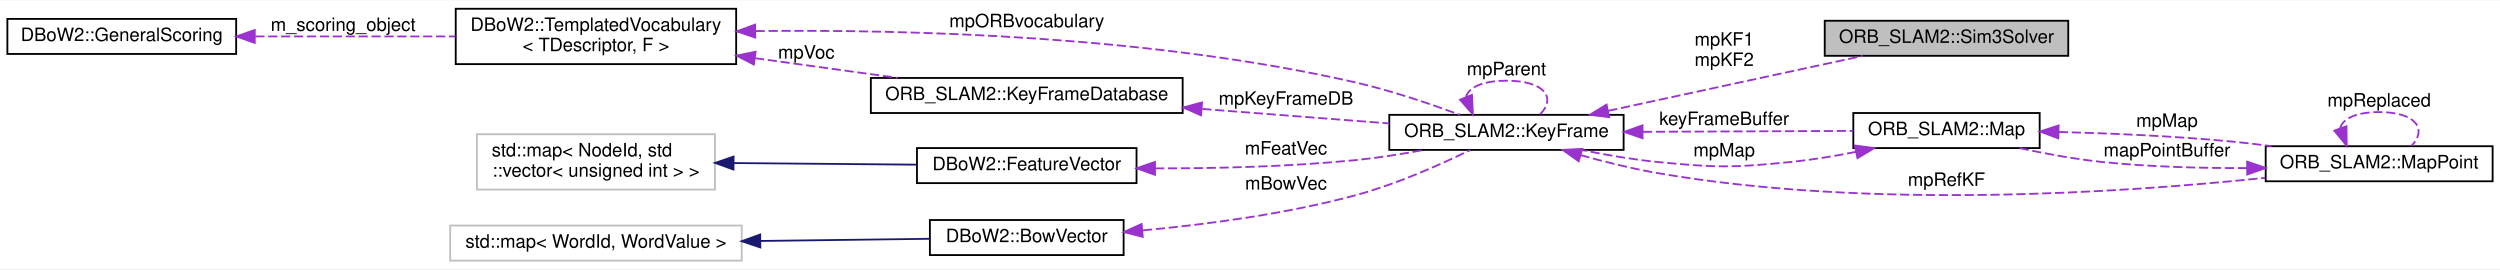
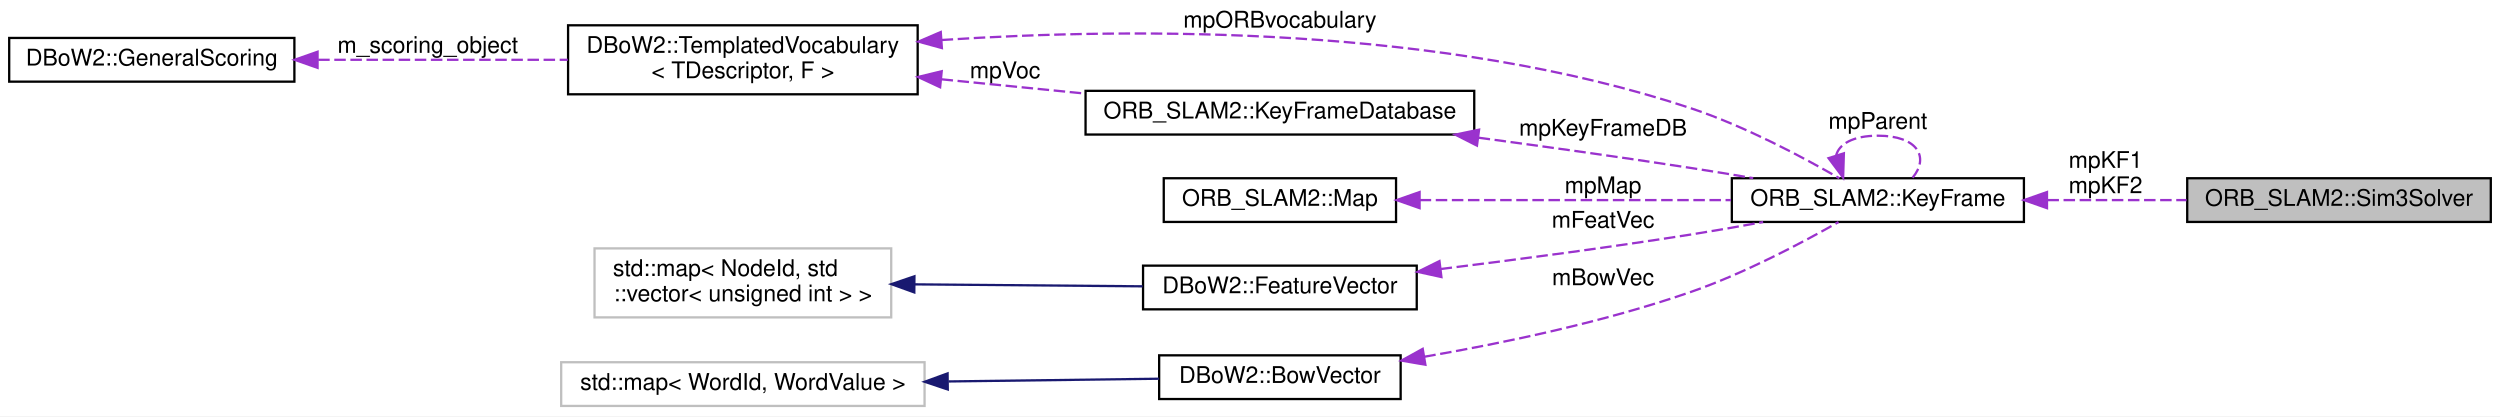
- <svg xmlns="http://www.w3.org/2000/svg" xmlns:xlink="http://www.w3.org/1999/xlink" width="1355pt" height="146pt" viewBox="0.00 0.00 1355.00 145.50">
-   <g id="graph0" class="graph" transform="scale(1 1) rotate(0) translate(4 141.5)">
-     <polygon fill="white" stroke="none" points="-4,4 -4,-141.5 1351,-141.5 1351,4 -4,4" />
+ <svg xmlns="http://www.w3.org/2000/svg" xmlns:xlink="http://www.w3.org/1999/xlink" width="1087pt" height="181pt" viewBox="0.00 0.00 1087.00 181.00">
+   <g id="graph0" class="graph" transform="scale(1 1) rotate(0) translate(4 177)">
+     <polygon fill="white" stroke="none" points="-4,4 -4,-177 1083,-177 1083,4 -4,4" />
    <g id="node1" class="node">
-       <polygon fill="#bfbfbf" stroke="black" points="985,-111.5 985,-130.5 1117,-130.5 1117,-111.5 985,-111.5" />
-       <text text-anchor="middle" x="1051" y="-118.5" font-family="Helvetica,sans-Serif" font-size="10.00">ORB_SLAM2::Sim3Solver</text>
+       <polygon fill="#bfbfbf" stroke="black" points="947,-80.5 947,-99.5 1079,-99.5 1079,-80.5 947,-80.5" />
+       <text text-anchor="middle" x="1013" y="-87.5" font-family="Helvetica,sans-Serif" font-size="10.00">ORB_SLAM2::Sim3Solver</text>
    </g>
    <g id="node2" class="node">
      <g id="a_node2">
        <a xlink:href="class_o_r_b___s_l_a_m2_1_1_key_frame.html" target="_top" xlink:title="Cuadro clave, keyframe. ">
-           <polygon fill="white" stroke="black" points="749,-60.5 749,-79.5 876,-79.5 876,-60.5 749,-60.5" />
-           <text text-anchor="middle" x="812.5" y="-67.5" font-family="Helvetica,sans-Serif" font-size="10.00">ORB_SLAM2::KeyFrame</text>
+           <polygon fill="white" stroke="black" points="749,-80.5 749,-99.5 876,-99.5 876,-80.5 749,-80.5" />
+           <text text-anchor="middle" x="812.5" y="-87.5" font-family="Helvetica,sans-Serif" font-size="10.00">ORB_SLAM2::KeyFrame</text>
        </a>
      </g>
    </g>
    <g id="edge1" class="edge">
-       <path fill="none" stroke="#9a32cd" stroke-dasharray="5,2" d="M867.709,-81.69C909.482,-90.698 966.523,-102.999 1005.61,-111.427" />
-       <polygon fill="#9a32cd" stroke="#9a32cd" points="868.22,-78.22 857.706,-79.533 866.744,-85.062 868.22,-78.22" />
-       <text text-anchor="middle" x="930.5" y="-117" font-family="Helvetica,sans-Serif" font-size="10.00"> mpKF1</text>
-       <text text-anchor="middle" x="930.5" y="-106" font-family="Helvetica,sans-Serif" font-size="10.00">mpKF2</text>
+       <path fill="none" stroke="#9a32cd" stroke-dasharray="5,2" d="M886.229,-90C906.026,-90 927.341,-90 946.698,-90" />
+       <polygon fill="#9a32cd" stroke="#9a32cd" points="886.034,-86.5 876.034,-90 886.034,-93.5 886.034,-86.5" />
+       <text text-anchor="middle" x="911.5" y="-104" font-family="Helvetica,sans-Serif" font-size="10.00"> mpKF1</text>
+       <text text-anchor="middle" x="911.5" y="-93" font-family="Helvetica,sans-Serif" font-size="10.00">mpKF2</text>
    </g>
    <g id="edge5" class="edge">
-       <path fill="none" stroke="#9a32cd" stroke-dasharray="5,2" d="M790.551,-89.029C791.748,-94.128 799.064,-98 812.5,-98 833.473,-98 839.535,-88.565 830.687,-79.757" />
-       <polygon fill="#9a32cd" stroke="#9a32cd" points="793.796,-90.339 794.313,-79.757 787.31,-87.707 793.796,-90.339" />
-       <text text-anchor="middle" x="812.5" y="-101" font-family="Helvetica,sans-Serif" font-size="10.00"> mpParent</text>
+       <path fill="none" stroke="#9a32cd" stroke-dasharray="5,2" d="M794.353,-109.4C795.565,-114.315 801.614,-118 812.5,-118 829.918,-118 834.953,-108.565 827.605,-99.757" />
+       <polygon fill="#9a32cd" stroke="#9a32cd" points="797.724,-110.347 797.395,-99.757 791.048,-108.24 797.724,-110.347" />
+       <text text-anchor="middle" x="812.5" y="-121" font-family="Helvetica,sans-Serif" font-size="10.00"> mpParent</text>
+     </g>
+     <g id="node3" class="node">
+       <g id="a_node3">
+         <a xlink:href="class_o_r_b___s_l_a_m2_1_1_key_frame_database.html" target="_top" xlink:title="Lista invertida de KeyFrames, accesible por BoW. ">
+           <polygon fill="white" stroke="black" points="468,-118.5 468,-137.5 637,-137.5 637,-118.5 468,-118.5" />
+           <text text-anchor="middle" x="552.5" y="-125.5" font-family="Helvetica,sans-Serif" font-size="10.00">ORB_SLAM2::KeyFrameDatabase</text>
+         </a>
+       </g>
+     </g>
+     <g id="edge2" class="edge">
+       <path fill="none" stroke="#9a32cd" stroke-dasharray="5,2" d="M638.909,-117.117C668.147,-113.214 701.035,-108.63 731,-104 739.832,-102.635 749.192,-101.095 758.286,-99.547" />
+       <polygon fill="#9a32cd" stroke="#9a32cd" points="638.183,-113.682 628.73,-118.467 639.104,-120.621 638.183,-113.682" />
+       <text text-anchor="middle" x="693" y="-118" font-family="Helvetica,sans-Serif" font-size="10.00"> mpKeyFrameDB</text>
+     </g>
+     <g id="node4" class="node">
+       <g id="a_node4">
+         <a xlink:href="class_d_bo_w2_1_1_templated_vocabulary.html" target="_top" xlink:title="Generic Vocabulary. ">
+           <polygon fill="white" stroke="black" points="243,-136 243,-166 395,-166 395,-136 243,-136" />
+           <text text-anchor="start" x="251" y="-154" font-family="Helvetica,sans-Serif" font-size="10.00">DBoW2::TemplatedVocabulary</text>
+           <text text-anchor="middle" x="319" y="-143" font-family="Helvetica,sans-Serif" font-size="10.00">&lt; TDescriptor, F &gt;</text>
+         </a>
+       </g>
+     </g>
+     <g id="edge7" class="edge">
+       <path fill="none" stroke="#9a32cd" stroke-dasharray="5,2" d="M405.42,-159.604C490.278,-165.183 622.98,-165.801 731,-130 754.553,-122.194 779.903,-108.654 795.731,-99.514" />
+       <polygon fill="#9a32cd" stroke="#9a32cd" points="405.532,-156.104 395.314,-158.901 405.047,-163.087 405.532,-156.104" />
+       <text text-anchor="middle" x="552.5" y="-165" font-family="Helvetica,sans-Serif" font-size="10.00"> mpORBvocabulary</text>
+     </g>
+     <g id="edge3" class="edge">
+       <path fill="none" stroke="#9a32cd" stroke-dasharray="5,2" d="M405.38,-142.517C425.796,-140.489 447.568,-138.326 467.903,-136.306" />
+       <polygon fill="#9a32cd" stroke="#9a32cd" points="404.766,-139.061 395.161,-143.533 405.458,-146.027 404.766,-139.061" />
+       <text text-anchor="middle" x="433" y="-143" font-family="Helvetica,sans-Serif" font-size="10.00"> mpVoc</text>
+     </g>
+     <g id="node5" class="node">
+       <g id="a_node5">
+         <a xlink:href="class_d_bo_w2_1_1_general_scoring.html" target="_top" xlink:title="Base class of scoring functions. ">
+           <polygon fill="white" stroke="black" points="0,-141.5 0,-160.5 124,-160.5 124,-141.5 0,-141.5" />
+           <text text-anchor="middle" x="62" y="-148.5" font-family="Helvetica,sans-Serif" font-size="10.00">DBoW2::GeneralScoring</text>
+         </a>
+       </g>
+     </g>
+     <g id="edge4" class="edge">
+       <path fill="none" stroke="#9a32cd" stroke-dasharray="5,2" d="M134.347,-151C168.159,-151 208.555,-151 242.841,-151" />
+       <polygon fill="#9a32cd" stroke="#9a32cd" points="134.079,-147.5 124.079,-151 134.079,-154.5 134.079,-147.5" />
+       <text text-anchor="middle" x="182" y="-154" font-family="Helvetica,sans-Serif" font-size="10.00"> m_scoring_object</text>
    </g>
    <g id="node6" class="node">
      <g id="a_node6">
        <a xlink:href="class_o_r_b___s_l_a_m2_1_1_map.html" target="_top" xlink:title="Mapa del mundo, de puntos y keyframes. ">
-           <polygon fill="white" stroke="black" points="1000.5,-61.5 1000.5,-80.5 1101.5,-80.5 1101.5,-61.5 1000.5,-61.5" />
-           <text text-anchor="middle" x="1051" y="-68.5" font-family="Helvetica,sans-Serif" font-size="10.00">ORB_SLAM2::Map</text>
+           <polygon fill="white" stroke="black" points="502,-80.5 502,-99.5 603,-99.5 603,-80.5 502,-80.5" />
+           <text text-anchor="middle" x="552.5" y="-87.5" font-family="Helvetica,sans-Serif" font-size="10.00">ORB_SLAM2::Map</text>
        </a>
      </g>
    </g>
-     <g id="edge11" class="edge">
-       <path fill="none" stroke="#9a32cd" stroke-dasharray="5,2" d="M886.491,-70.309C923.481,-70.465 967.431,-70.651 1000.44,-70.79" />
-       <polygon fill="#9a32cd" stroke="#9a32cd" points="886.271,-66.808 876.257,-70.265 886.242,-73.808 886.271,-66.808" />
-       <text text-anchor="middle" x="930.5" y="-74" font-family="Helvetica,sans-Serif" font-size="10.00"> keyFrameBuffer</text>
+     <g id="edge6" class="edge">
+       <path fill="none" stroke="#9a32cd" stroke-dasharray="5,2" d="M613.268,-90C653.854,-90 707.432,-90 748.654,-90" />
+       <polygon fill="#9a32cd" stroke="#9a32cd" points="613.245,-86.5 603.245,-90 613.245,-93.5 613.245,-86.5" />
+       <text text-anchor="middle" x="693" y="-93" font-family="Helvetica,sans-Serif" font-size="10.00"> mpMap</text>
    </g>
    <g id="node7" class="node">
      <g id="a_node7">
-         <a xlink:href="class_o_r_b___s_l_a_m2_1_1_map_point.html" target="_top" xlink:title="Cada instancia representa un mapa 3D en el sistema de referencia del mapa. ">
-           <polygon fill="white" stroke="black" points="1224,-43.5 1224,-62.5 1347,-62.5 1347,-43.5 1224,-43.5" />
-           <text text-anchor="middle" x="1285.5" y="-50.5" font-family="Helvetica,sans-Serif" font-size="10.00">ORB_SLAM2::MapPoint</text>
-         </a>
-       </g>
-     </g>
-     <g id="edge9" class="edge">
-       <path fill="none" stroke="#9a32cd" stroke-dasharray="5,2" d="M852.623,-57.704C865.665,-54.037 880.35,-50.368 894,-48 1009.23,-28.009 1146.48,-37.229 1223.75,-45.371" />
-       <polygon fill="#9a32cd" stroke="#9a32cd" points="851.647,-54.343 843.015,-60.486 853.594,-61.066 851.647,-54.343" />
-       <text text-anchor="middle" x="1051" y="-41" font-family="Helvetica,sans-Serif" font-size="10.00"> mpRefKF</text>
-     </g>
-     <g id="node3" class="node">
-       <g id="a_node3">
-         <a xlink:href="class_o_r_b___s_l_a_m2_1_1_key_frame_database.html" target="_top" xlink:title="Lista invertida de KeyFrames, accesible por BoW. ">
-           <polygon fill="white" stroke="black" points="468,-80.5 468,-99.5 637,-99.5 637,-80.5 468,-80.5" />
-           <text text-anchor="middle" x="552.5" y="-87.5" font-family="Helvetica,sans-Serif" font-size="10.00">ORB_SLAM2::KeyFrameDatabase</text>
-         </a>
-       </g>
-     </g>
-     <g id="edge2" class="edge">
-       <path fill="none" stroke="#9a32cd" stroke-dasharray="5,2" d="M647.62,-82.704C681.378,-80.087 718.582,-77.203 748.998,-74.845" />
-       <polygon fill="#9a32cd" stroke="#9a32cd" points="646.965,-79.244 637.265,-83.507 647.506,-86.223 646.965,-79.244" />
-       <text text-anchor="middle" x="693" y="-85" font-family="Helvetica,sans-Serif" font-size="10.00"> mpKeyFrameDB</text>
-     </g>
-     <g id="node4" class="node">
-       <g id="a_node4">
-         <a xlink:href="class_d_bo_w2_1_1_templated_vocabulary.html" target="_top" xlink:title="Generic Vocabulary. ">
-           <polygon fill="white" stroke="black" points="243,-107 243,-137 395,-137 395,-107 243,-107" />
-           <text text-anchor="start" x="251" y="-125" font-family="Helvetica,sans-Serif" font-size="10.00">DBoW2::TemplatedVocabulary</text>
-           <text text-anchor="middle" x="319" y="-114" font-family="Helvetica,sans-Serif" font-size="10.00">&lt; TDescriptor, F &gt;</text>
-         </a>
-       </g>
-     </g>
-     <g id="edge12" class="edge">
-       <path fill="none" stroke="#9a32cd" stroke-dasharray="5,2" d="M405.549,-124.9C489.5,-125.859 620.632,-122.294 731,-97 750.254,-92.587 771.407,-85.397 787.196,-79.545" />
-       <polygon fill="#9a32cd" stroke="#9a32cd" points="405.343,-121.397 395.296,-124.757 405.246,-128.396 405.343,-121.397" />
-       <text text-anchor="middle" x="552.5" y="-127" font-family="Helvetica,sans-Serif" font-size="10.00"> mpORBvocabulary</text>
-     </g>
-     <g id="edge3" class="edge">
-       <path fill="none" stroke="#9a32cd" stroke-dasharray="5,2" d="M405.186,-110.225C430.673,-106.702 458.289,-102.884 482.592,-99.525" />
-       <polygon fill="#9a32cd" stroke="#9a32cd" points="404.588,-106.774 395.161,-111.611 405.547,-113.708 404.588,-106.774" />
-       <text text-anchor="middle" x="433" y="-110" font-family="Helvetica,sans-Serif" font-size="10.00"> mpVoc</text>
-     </g>
-     <g id="node5" class="node">
-       <g id="a_node5">
-         <a xlink:href="class_d_bo_w2_1_1_general_scoring.html" target="_top" xlink:title="Base class of scoring functions. ">
-           <polygon fill="white" stroke="black" points="0,-112.5 0,-131.5 124,-131.5 124,-112.5 0,-112.5" />
-           <text text-anchor="middle" x="62" y="-119.5" font-family="Helvetica,sans-Serif" font-size="10.00">DBoW2::GeneralScoring</text>
-         </a>
-       </g>
-     </g>
-     <g id="edge4" class="edge">
-       <path fill="none" stroke="#9a32cd" stroke-dasharray="5,2" d="M134.347,-122C168.159,-122 208.555,-122 242.841,-122" />
-       <polygon fill="#9a32cd" stroke="#9a32cd" points="134.079,-118.5 124.079,-122 134.079,-125.5 134.079,-118.5" />
-       <text text-anchor="middle" x="182" y="-125" font-family="Helvetica,sans-Serif" font-size="10.00"> m_scoring_object</text>
-     </g>
-     <g id="edge6" class="edge">
-       <path fill="none" stroke="#9a32cd" stroke-dasharray="5,2" d="M1002.03,-59.461C990.615,-57.193 978.432,-55.159 967,-54 934.721,-50.728 926.288,-50.822 894,-54 880.67,-55.312 866.276,-57.818 853.396,-60.464" />
-       <polygon fill="#9a32cd" stroke="#9a32cd" points="1001.32,-62.888 1011.82,-61.498 1002.74,-56.035 1001.32,-62.888" />
-       <text text-anchor="middle" x="930.5" y="-57" font-family="Helvetica,sans-Serif" font-size="10.00"> mpMap</text>
-     </g>
-     <g id="edge10" class="edge">
-       <path fill="none" stroke="#9a32cd" stroke-dasharray="5,2" d="M1111.91,-70.234C1140.45,-69.469 1175.04,-67.96 1206,-65 1212.86,-64.344 1220.04,-63.486 1227.14,-62.531" />
-       <polygon fill="#9a32cd" stroke="#9a32cd" points="1111.6,-66.741 1101.68,-70.484 1111.77,-73.739 1111.6,-66.741" />
-       <text text-anchor="middle" x="1170.5" y="-73" font-family="Helvetica,sans-Serif" font-size="10.00"> mpMap</text>
-     </g>
-     <g id="edge7" class="edge">
-       <path fill="none" stroke="#9a32cd" stroke-dasharray="5,2" d="M1213.86,-50.648C1188.88,-50.562 1160.64,-51.315 1135,-54 1120.37,-55.532 1104.51,-58.461 1090.6,-61.462" />
-       <polygon fill="#9a32cd" stroke="#9a32cd" points="1213.95,-54.148 1223.98,-50.728 1214,-47.149 1213.95,-54.148" />
-       <text text-anchor="middle" x="1170.5" y="-57" font-family="Helvetica,sans-Serif" font-size="10.00"> mapPointBuffer</text>
-     </g>
-     <g id="edge8" class="edge">
-       <path fill="none" stroke="#9a32cd" stroke-dasharray="5,2" d="M1264.39,-72.4C1265.8,-77.315 1272.84,-81 1285.5,-81 1305.76,-81 1311.62,-71.565 1303.07,-62.757" />
-       <polygon fill="#9a32cd" stroke="#9a32cd" points="1267.77,-73.351 1267.93,-62.757 1261.2,-70.939 1267.77,-73.351" />
-       <text text-anchor="middle" x="1285.5" y="-84" font-family="Helvetica,sans-Serif" font-size="10.00"> mpReplaced</text>
-     </g>
-     <g id="node8" class="node">
-       <g id="a_node8">
        <a xlink:href="class_d_bo_w2_1_1_feature_vector.html" target="_top" xlink:title="Vector of nodes with indexes of local features. ">
          <polygon fill="white" stroke="black" points="493,-42.5 493,-61.5 612,-61.5 612,-42.5 493,-42.5" />
          <text text-anchor="middle" x="552.5" y="-49.5" font-family="Helvetica,sans-Serif" font-size="10.00">DBoW2::FeatureVector</text>
        </a>
      </g>
    </g>
-     <g id="edge13" class="edge">
-       <path fill="none" stroke="#9a32cd" stroke-dasharray="5,2" d="M622.01,-50.491C655.028,-50.444 695.151,-51.383 731,-55 743.023,-56.213 755.936,-58.274 767.824,-60.487" />
-       <polygon fill="#9a32cd" stroke="#9a32cd" points="621.988,-46.991 612.004,-50.535 622.019,-53.991 621.988,-46.991" />
-       <text text-anchor="middle" x="693" y="-58" font-family="Helvetica,sans-Serif" font-size="10.00"> mFeatVec</text>
+     <g id="edge8" class="edge">
+       <path fill="none" stroke="#9a32cd" stroke-dasharray="5,2" d="M622.364,-60.023C655.302,-64.09 695.256,-69.359 731,-75 741.251,-76.618 752.201,-78.533 762.619,-80.444" />
+       <polygon fill="#9a32cd" stroke="#9a32cd" points="622.731,-56.542 612.38,-58.8 621.88,-63.49 622.731,-56.542" />
+       <text text-anchor="middle" x="693" y="-78" font-family="Helvetica,sans-Serif" font-size="10.00"> mFeatVec</text>
    </g>
-     <g id="node9" class="node">
+     <g id="node8" class="node">
      <polygon fill="white" stroke="#bfbfbf" points="254.5,-39 254.5,-69 383.5,-69 383.5,-39 254.5,-39" />
      <text text-anchor="start" x="262.5" y="-57" font-family="Helvetica,sans-Serif" font-size="10.00">std::map&lt; NodeId, std</text>
      <text text-anchor="middle" x="319" y="-46" font-family="Helvetica,sans-Serif" font-size="10.00">::vector&lt; unsigned int &gt; &gt;</text>
    </g>
-     <g id="edge14" class="edge">
+     <g id="edge9" class="edge">
      <path fill="none" stroke="midnightblue" d="M393.769,-53.363C425.779,-53.086 462.744,-52.767 492.84,-52.507" />
      <polygon fill="midnightblue" stroke="midnightblue" points="393.534,-49.864 383.565,-53.451 393.594,-56.864 393.534,-49.864" />
    </g>
-     <g id="node10" class="node">
-       <g id="a_node10">
+     <g id="node9" class="node">
+       <g id="a_node9">
        <a xlink:href="class_d_bo_w2_1_1_bow_vector.html" target="_top" xlink:title="Vector of words to represent images. ">
          <polygon fill="white" stroke="black" points="500,-3.5 500,-22.5 605,-22.5 605,-3.5 500,-3.5" />
          <text text-anchor="middle" x="552.5" y="-10.5" font-family="Helvetica,sans-Serif" font-size="10.00">DBoW2::BowVector</text>
        </a>
      </g>
    </g>
-     <g id="edge15" class="edge">
-       <path fill="none" stroke="#9a32cd" stroke-dasharray="5,2" d="M615.49,-16.895C649.952,-20.087 693.352,-25.813 731,-36 752.967,-41.944 776.829,-52.595 792.823,-60.397" />
-       <polygon fill="#9a32cd" stroke="#9a32cd" points="615.366,-13.371 605.099,-15.984 614.755,-20.344 615.366,-13.371" />
-       <text text-anchor="middle" x="693" y="-39" font-family="Helvetica,sans-Serif" font-size="10.00"> mBowVec</text>
+     <g id="edge10" class="edge">
+       <path fill="none" stroke="#9a32cd" stroke-dasharray="5,2" d="M615.288,-21.886C649.897,-27.848 693.504,-37.017 731,-50 754.3,-58.068 779.503,-71.414 795.385,-80.449" />
+       <polygon fill="#9a32cd" stroke="#9a32cd" points="615.758,-18.416 605.317,-20.213 614.6,-25.32 615.758,-18.416" />
+       <text text-anchor="middle" x="693" y="-53" font-family="Helvetica,sans-Serif" font-size="10.00"> mBowVec</text>
    </g>
-     <g id="node11" class="node">
+     <g id="node10" class="node">
      <polygon fill="white" stroke="#bfbfbf" points="240,-0.5 240,-19.5 398,-19.5 398,-0.5 240,-0.5" />
      <text text-anchor="middle" x="319" y="-7.5" font-family="Helvetica,sans-Serif" font-size="10.00">std::map&lt; WordId, WordValue &gt;</text>
    </g>
-     <g id="edge16" class="edge">
+     <g id="edge11" class="edge">
      <path fill="none" stroke="midnightblue" d="M408.425,-11.146C439.362,-11.547 473.061,-11.983 499.979,-12.332" />
      <polygon fill="midnightblue" stroke="midnightblue" points="408.097,-7.641 398.053,-11.011 408.006,-14.641 408.097,-7.641" />
    </g>
  </g>
</svg>
